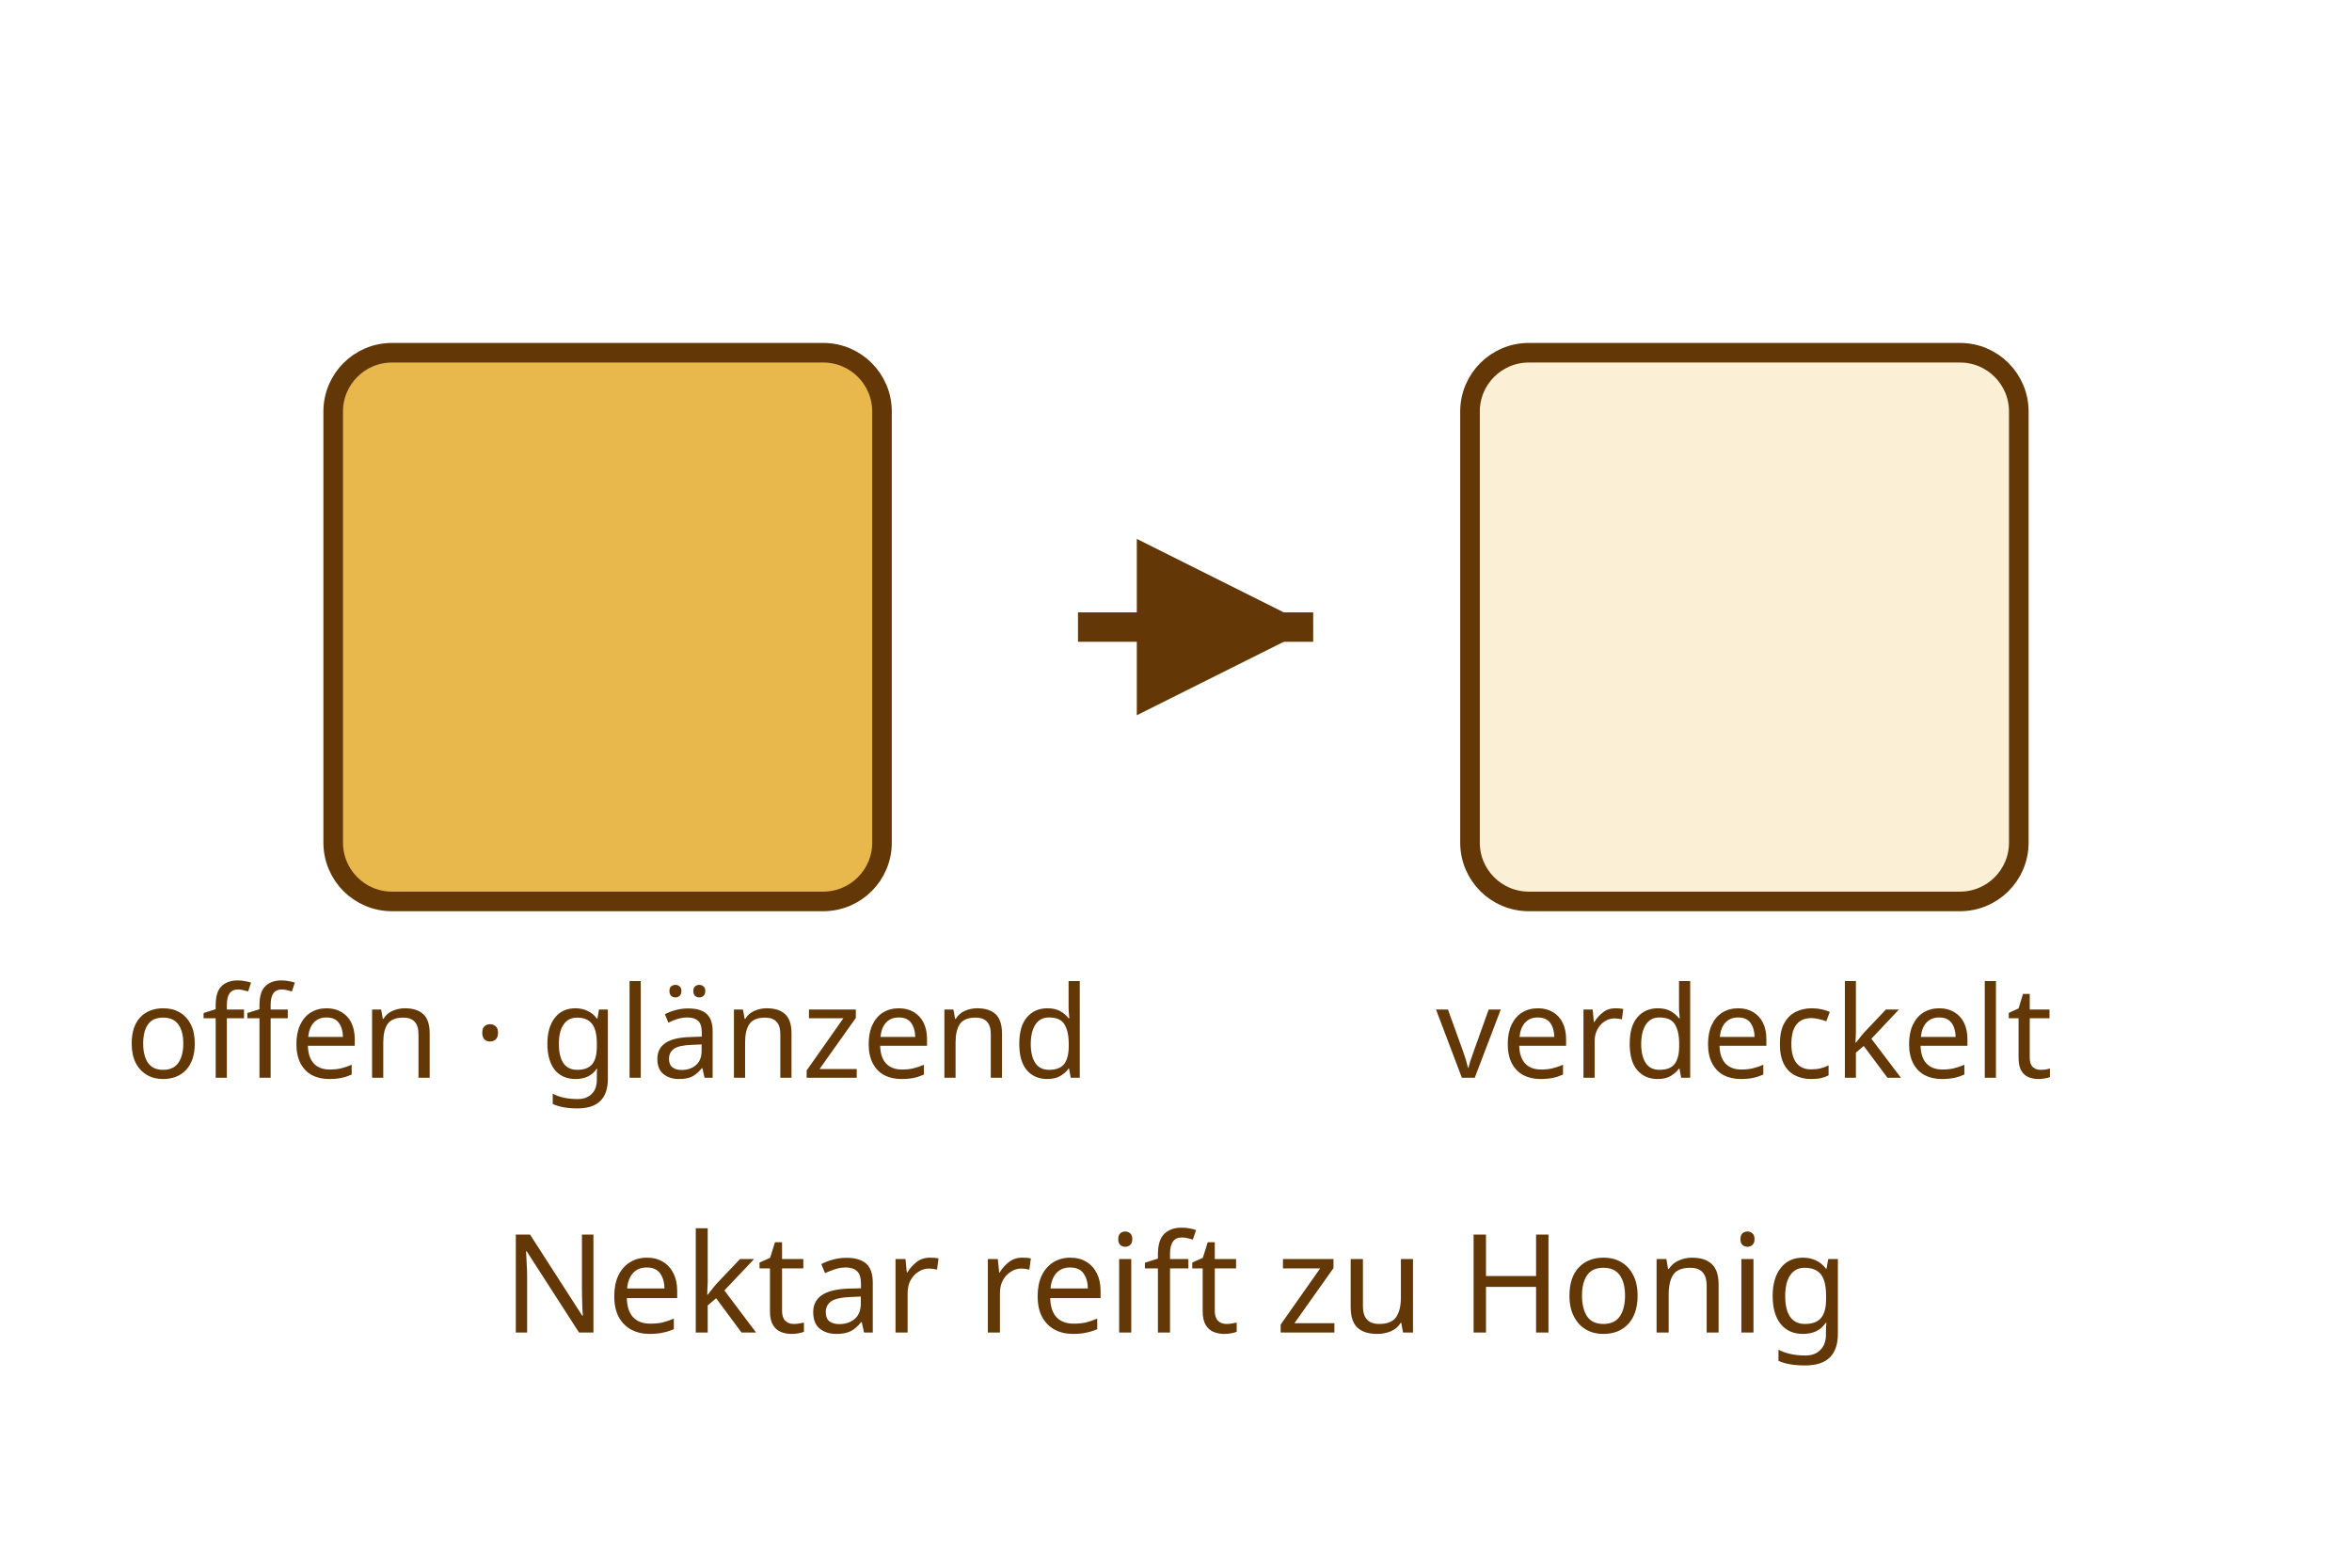
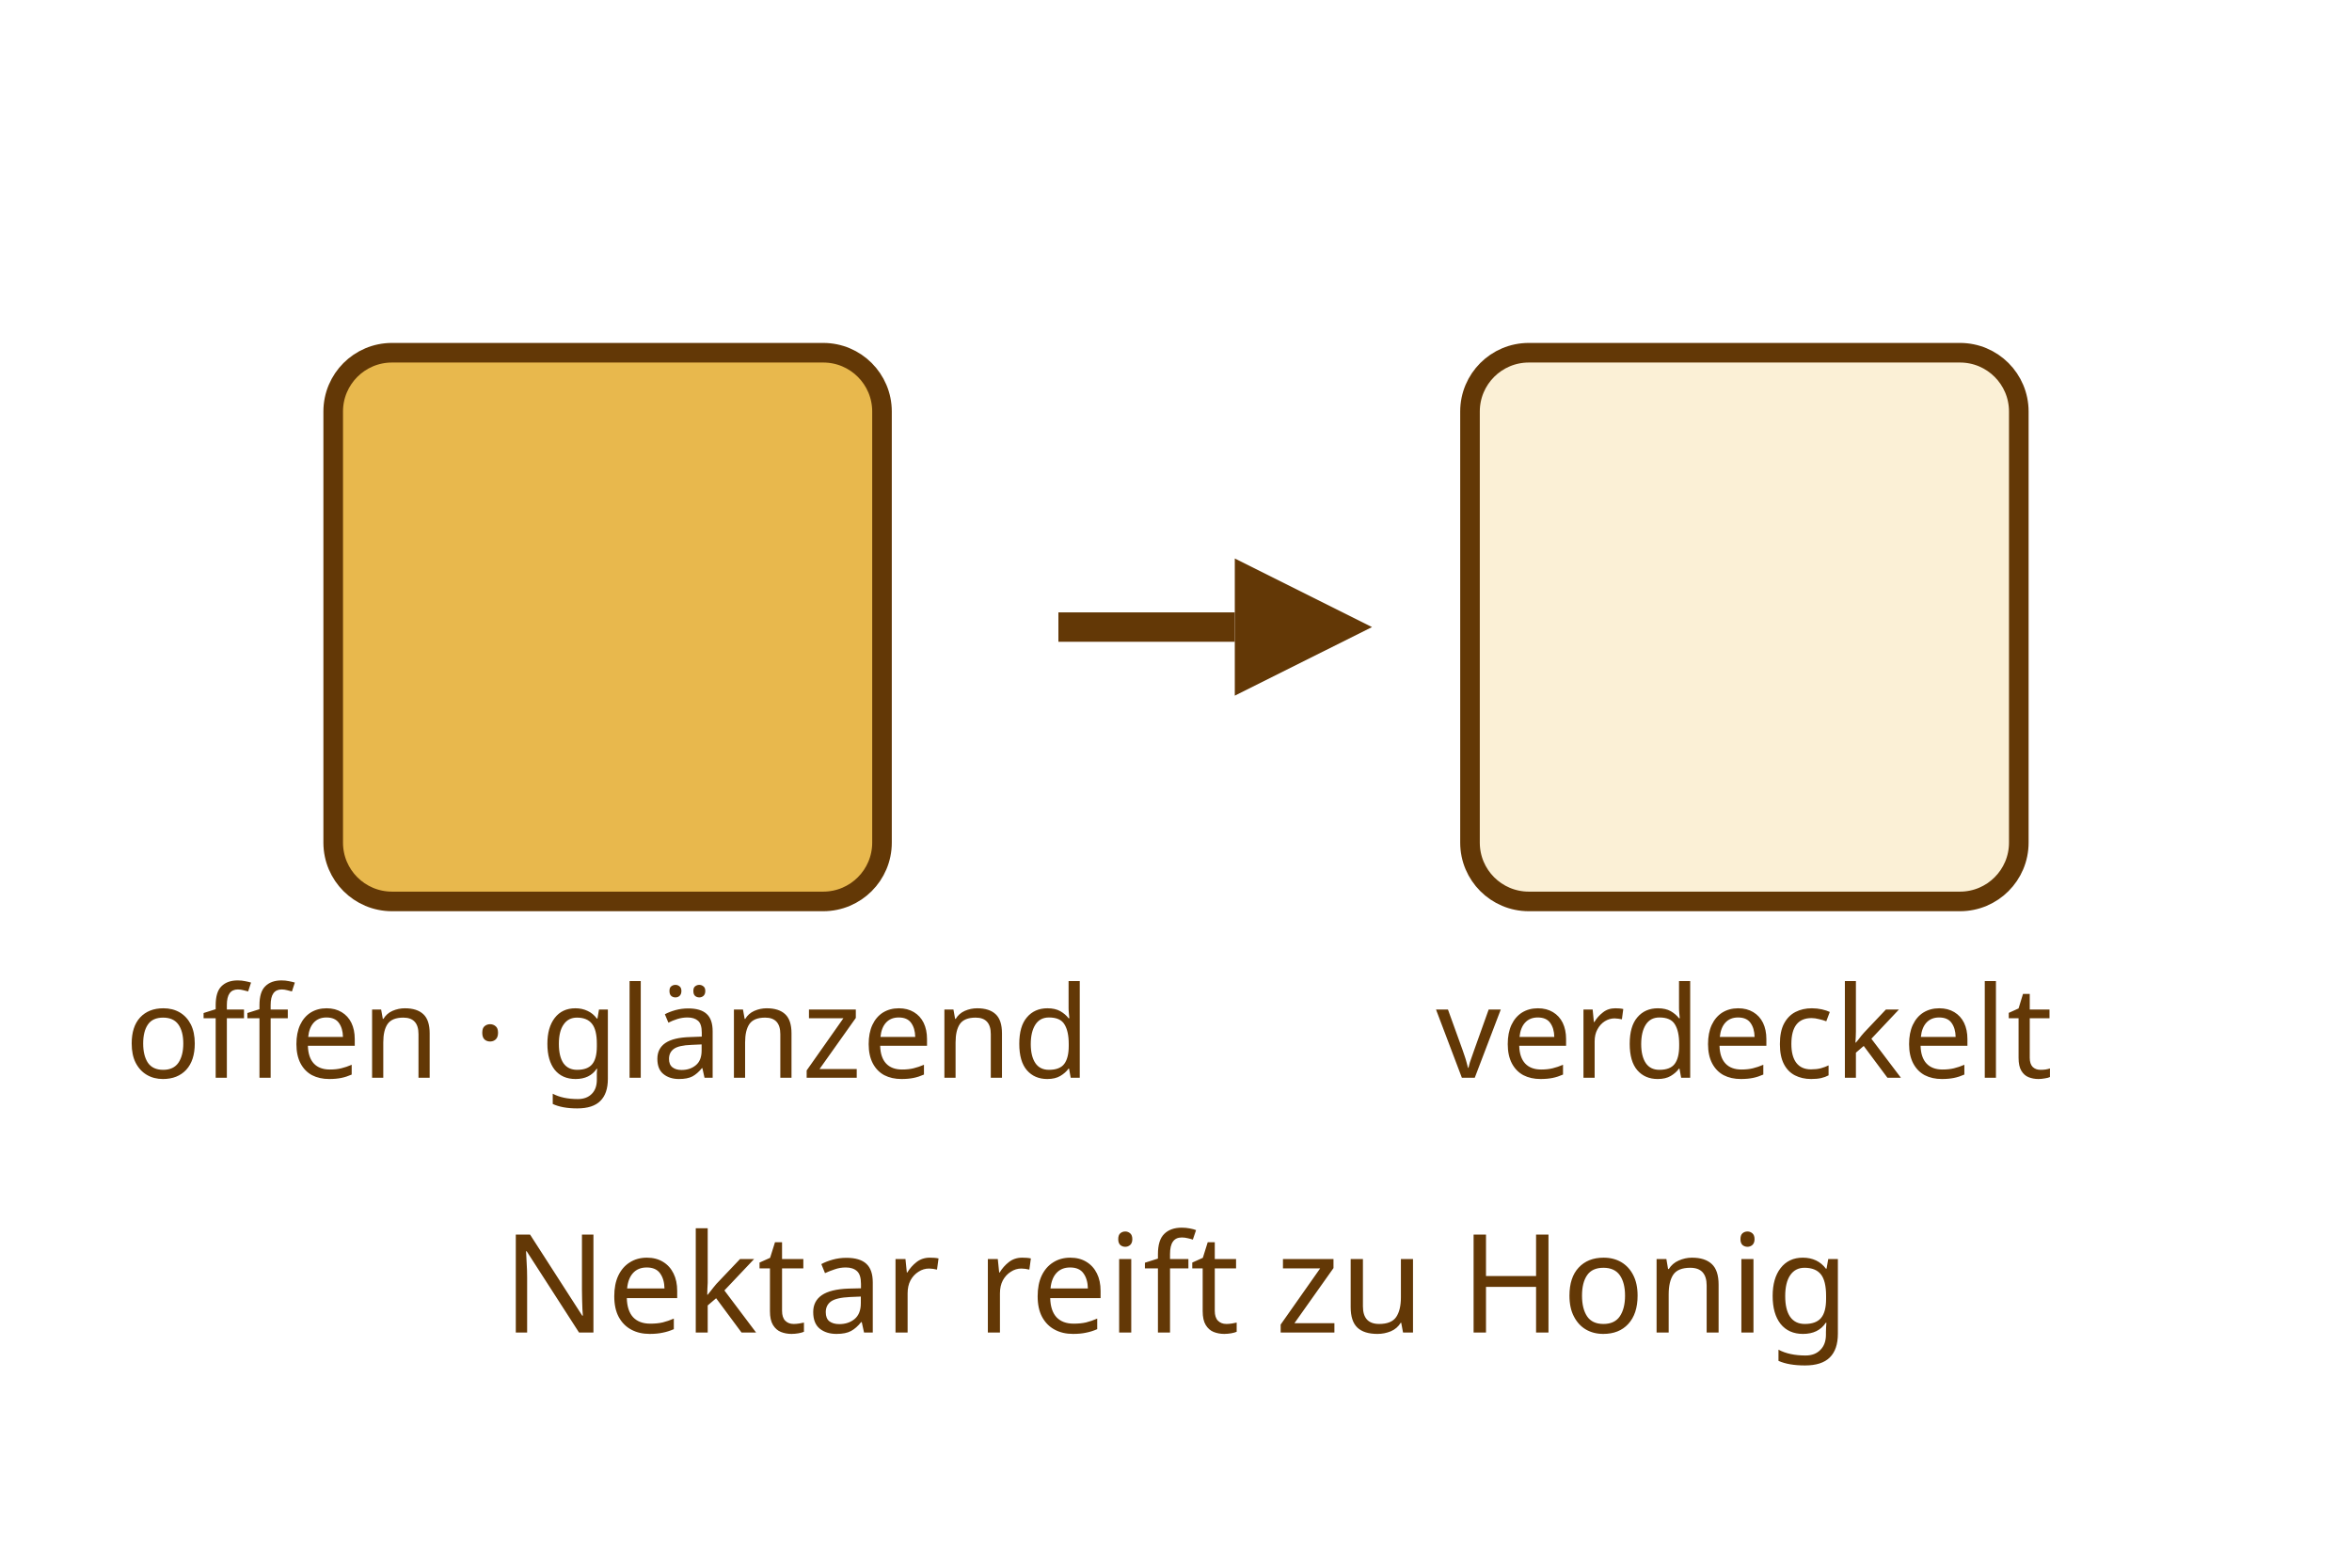
<svg xmlns="http://www.w3.org/2000/svg" viewBox="0 0 240 160">
  <g stroke="#633806" stroke-width="2">
    <rect x="34" y="36" width="56" height="56" rx="6" fill="#E8B84D" />
    <rect x="150" y="36" width="56" height="56" rx="6" fill="#FBF0D6" />
  </g>
-   <path d="M110 64 h24" stroke="#633806" stroke-width="3" marker-end="url(#a)" />
-   <defs>
-     <marker id="a" markerWidth="8" markerHeight="8" refX="6" refY="3" orient="auto">
-       <path d="M0 0 L6 3 L0 6 z" fill="#633806" />
-     </marker>
-   </defs>
+   <path d="M108 64 h18" stroke="#633806" stroke-width="3" />
+   <path d="M126 57 L140 64 L126 71 z" fill="#633806" />
  <g fill="#633806" font-family="sans-serif" font-size="13" text-anchor="middle">
    <text x="62" y="110">offen · glänzend</text>
    <text x="178" y="110">verdeckelt</text>
    <text x="120" y="136" font-size="14">Nektar reift zu Honig</text>
  </g>
</svg>
